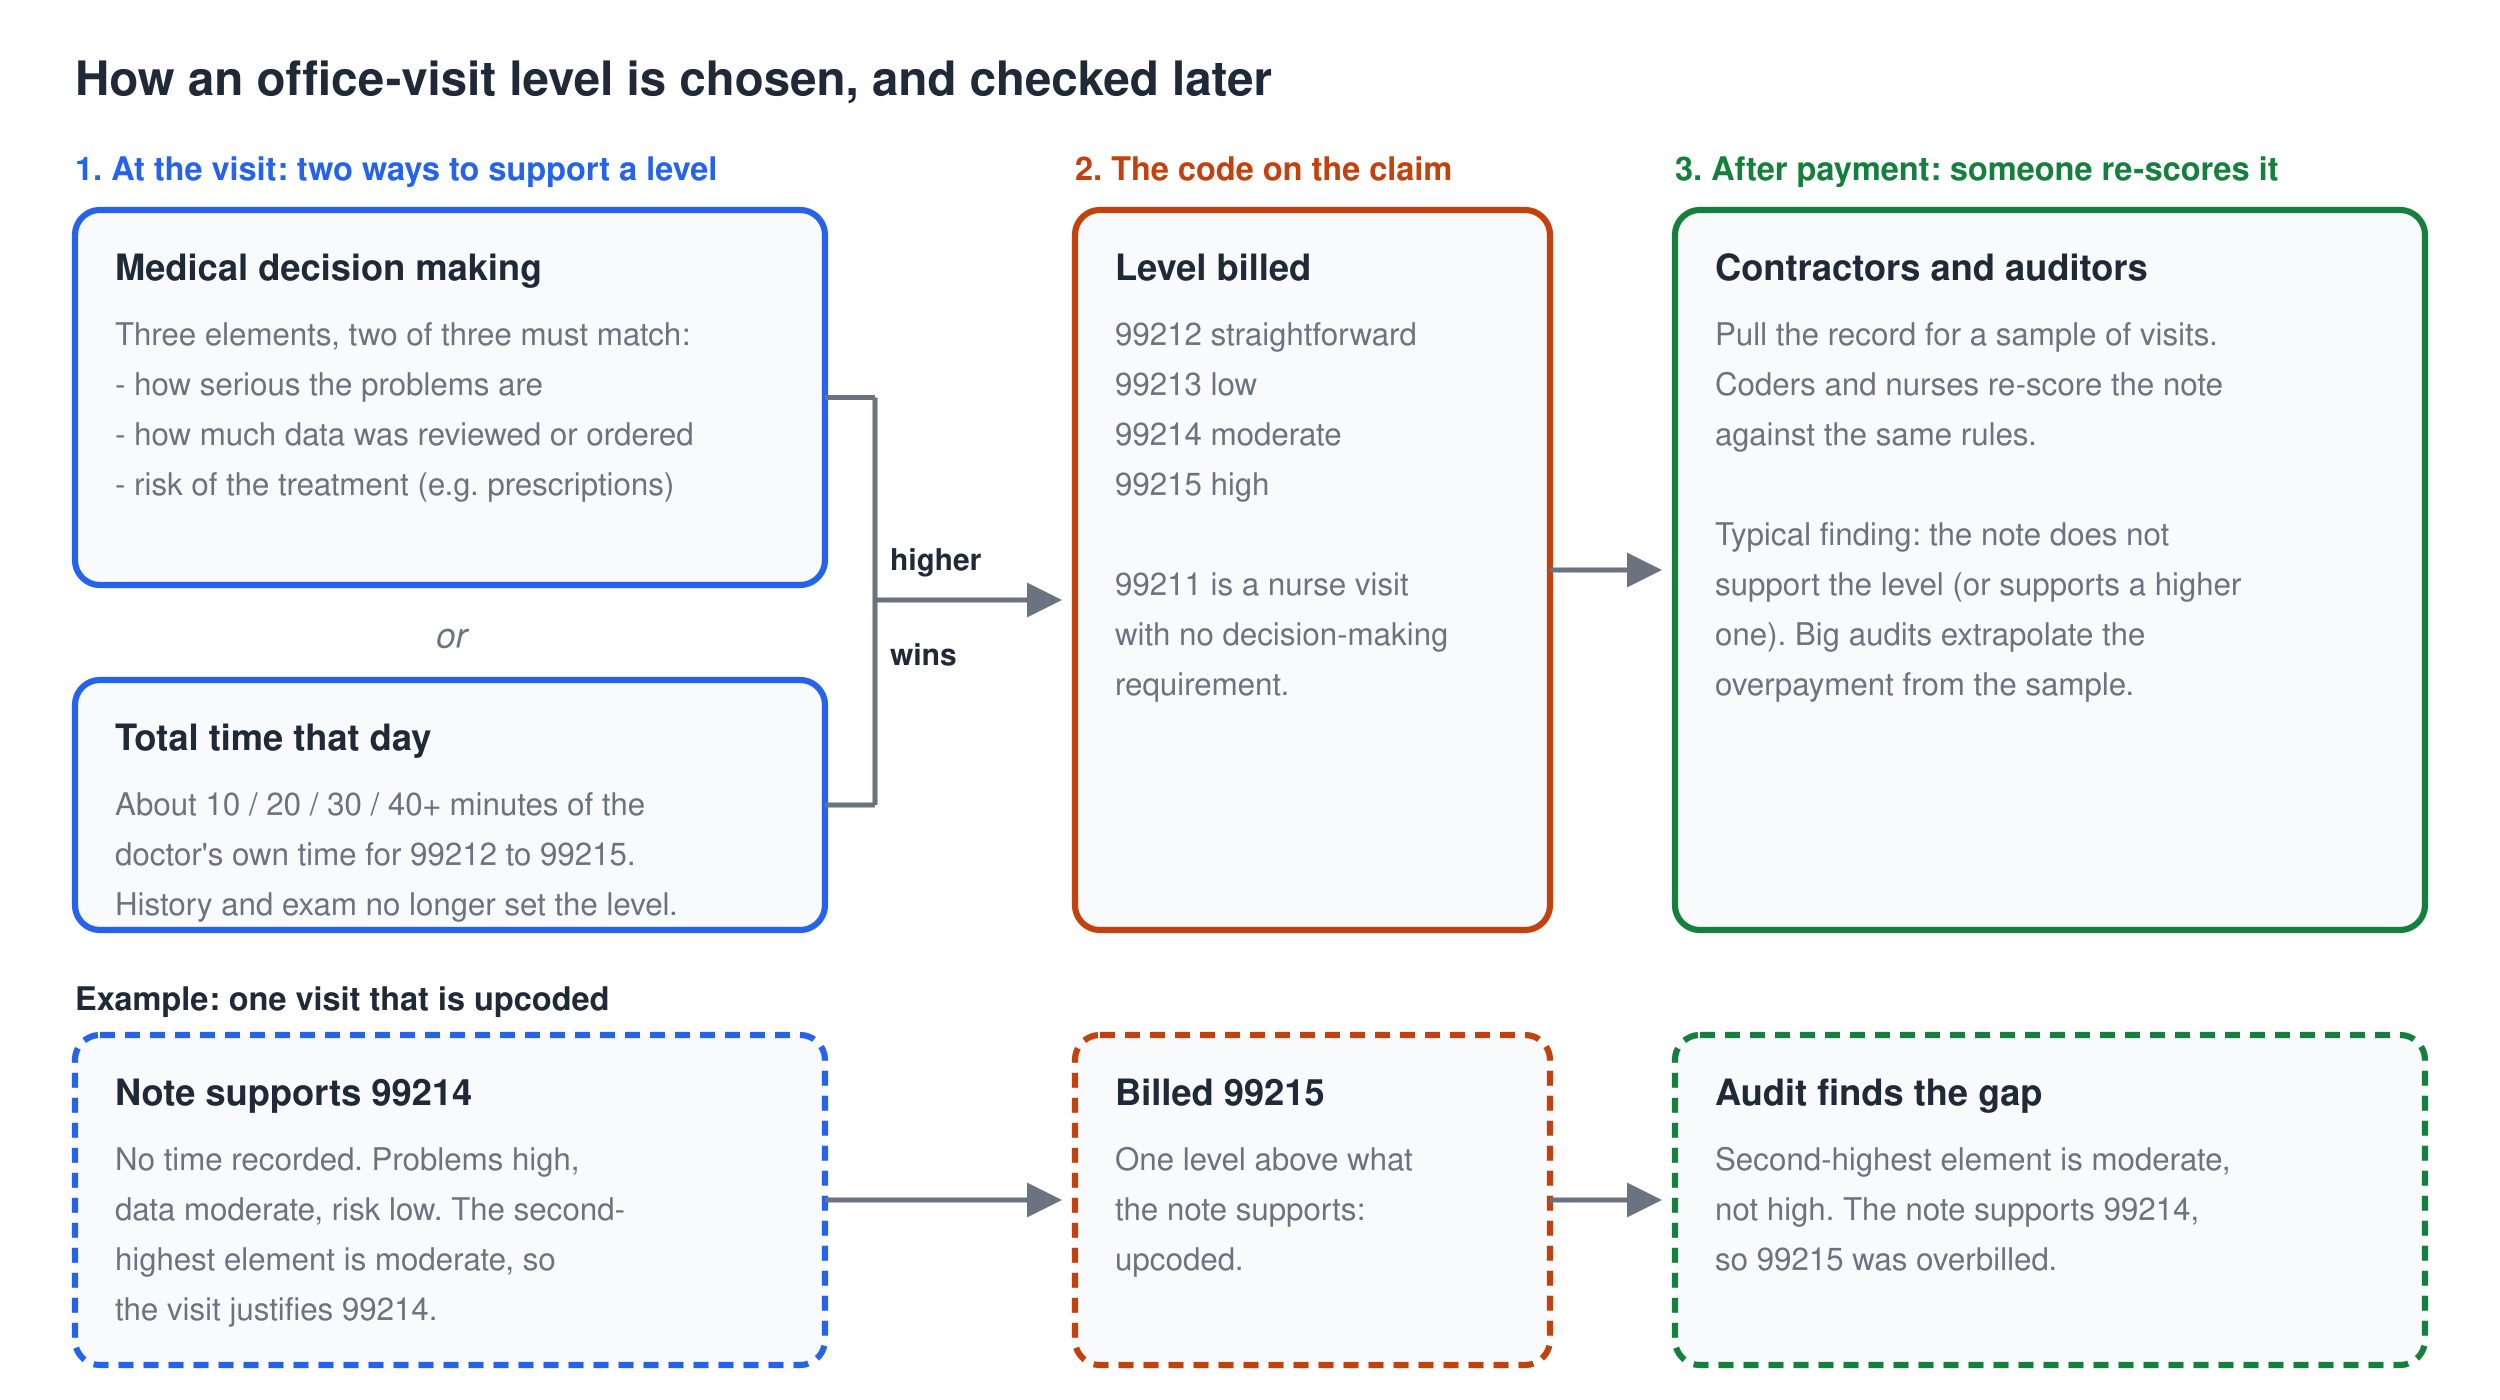
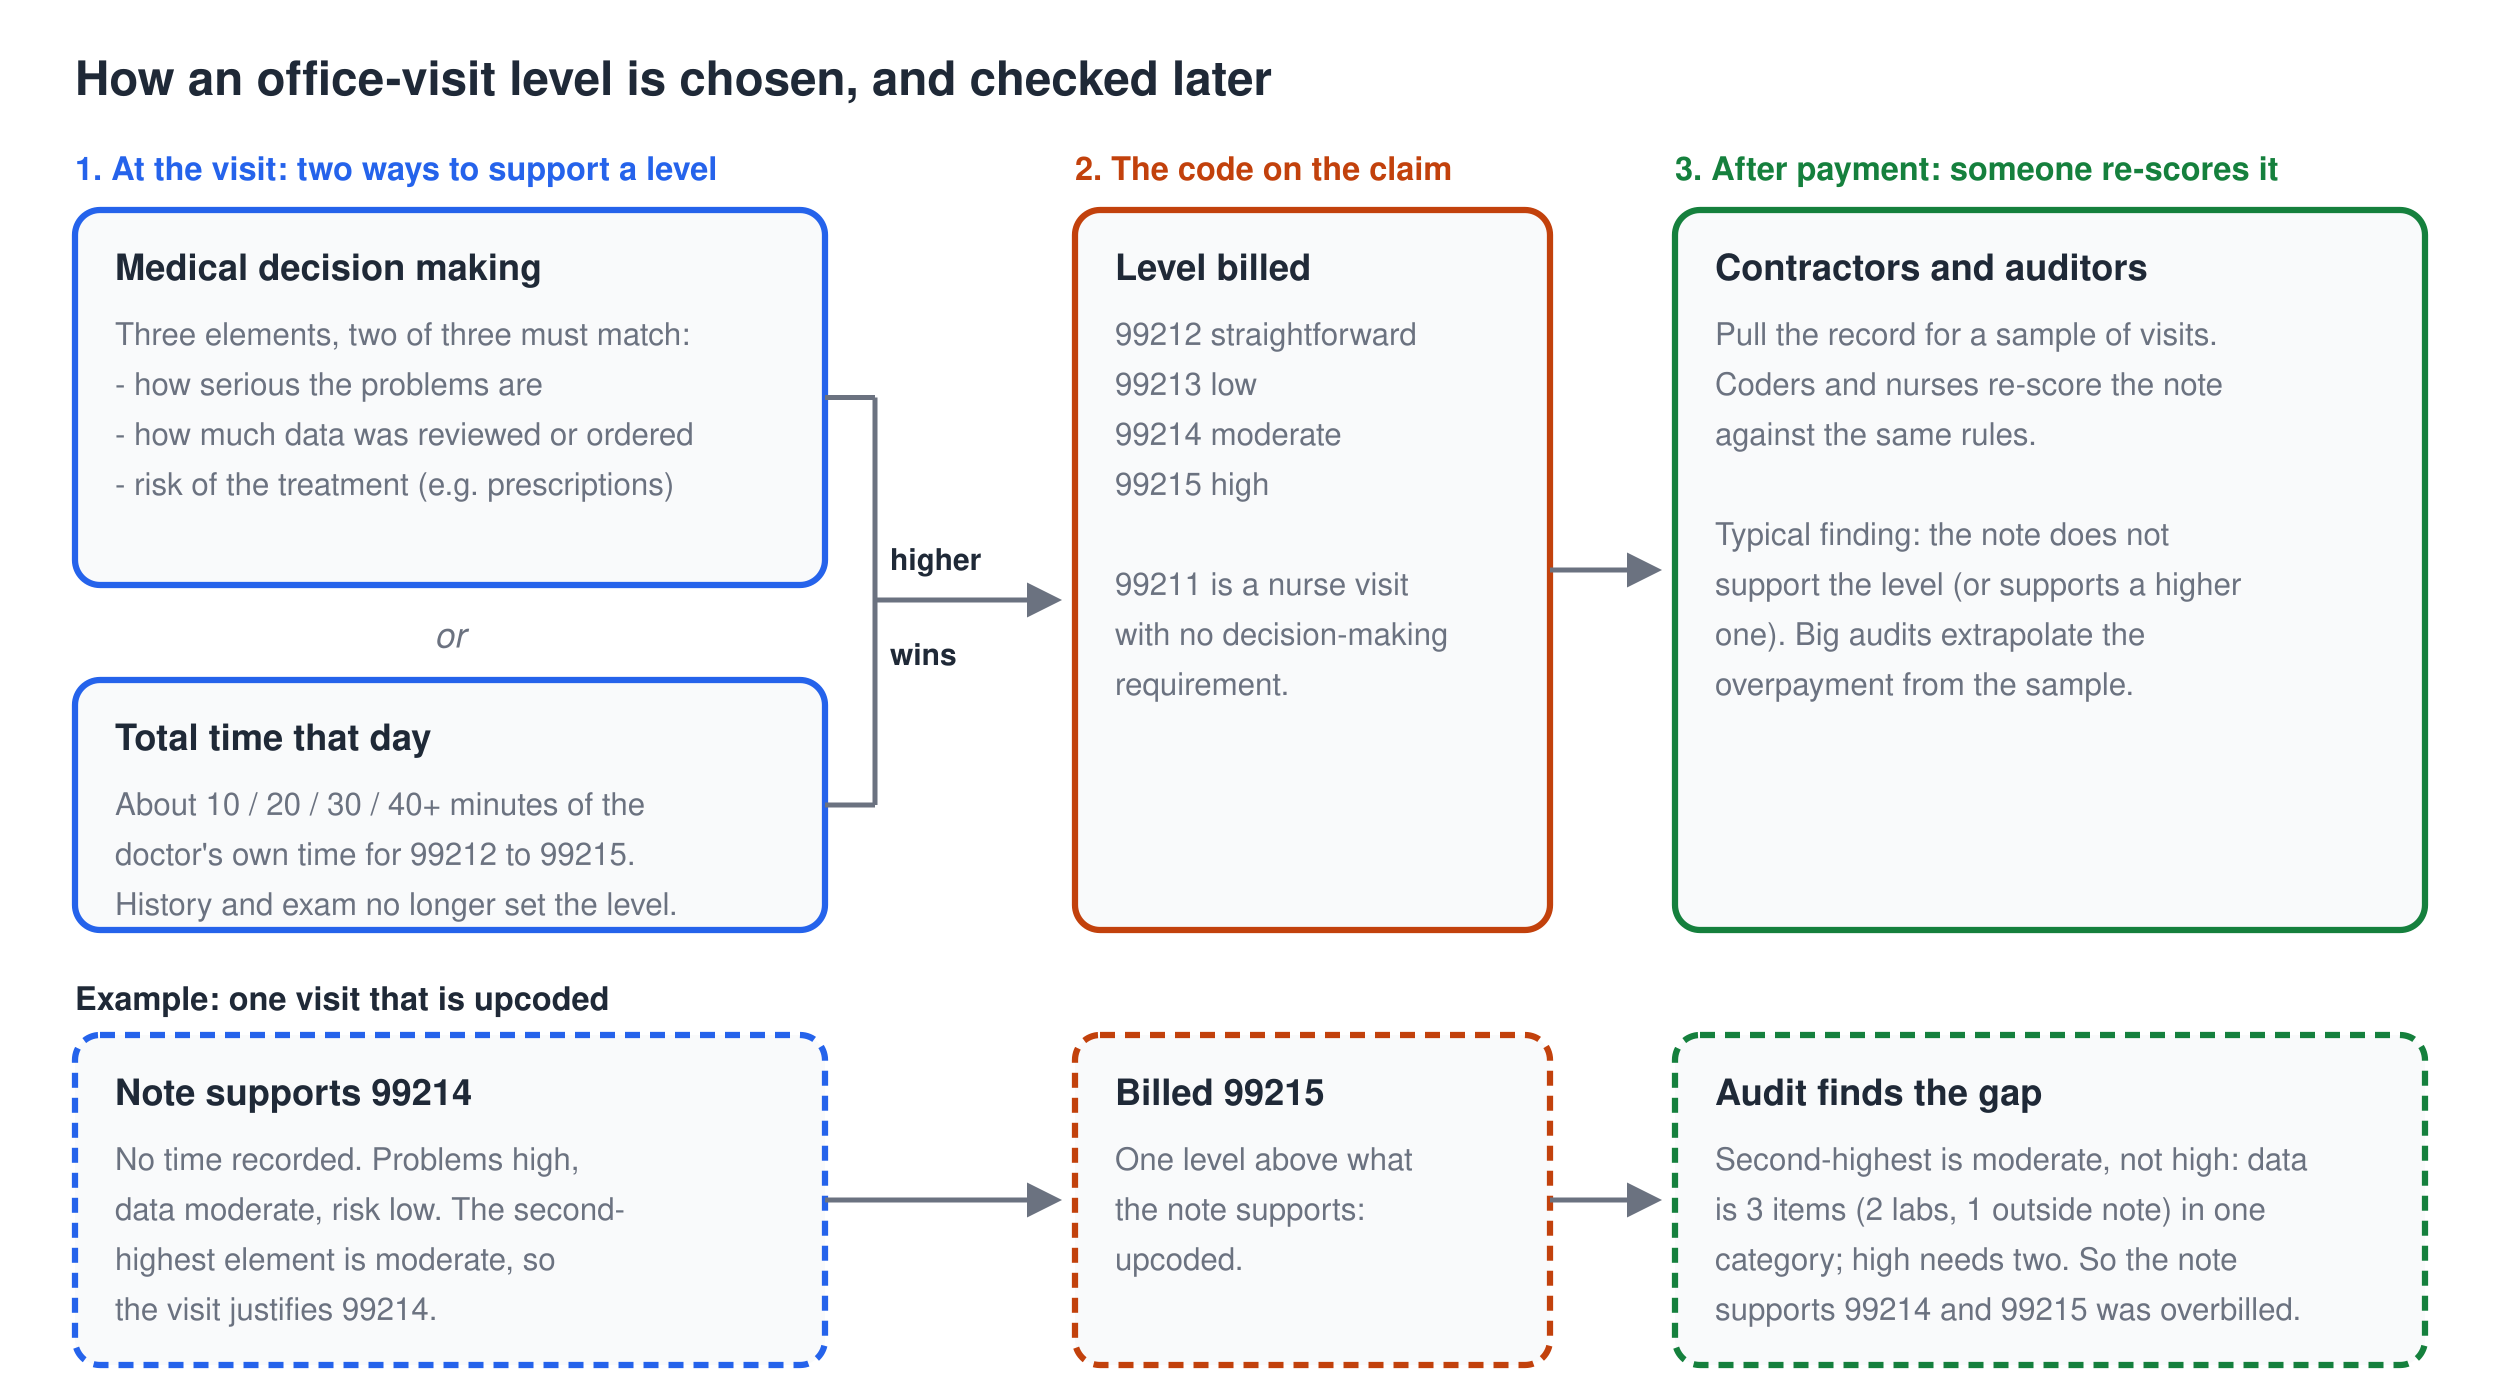
<svg xmlns="http://www.w3.org/2000/svg" viewBox="0 0 1000 560" width="1000" height="560" font-family="Helvetica, Arial, sans-serif">
  <rect width="1000" height="560" fill="#ffffff" />
  <text x="30" y="38" font-size="19" font-weight="bold" fill="#1f2937">How an office-visit level is chosen, and checked later</text>
  <defs>
    <marker id="a" viewBox="0 0 10 10" refX="8" refY="5" markerWidth="7" markerHeight="7" orient="auto">
      <path d="M0 0 L10 5 L0 10 z" fill="#6b7280" />
    </marker>
  </defs>
  <text x="30" y="72" font-size="13" font-weight="bold" fill="#2563eb">1. At the visit: two ways to support a level</text>
  <rect x="30" y="84" width="300" height="150" rx="10" fill="#f9fafb" stroke="#2563eb" stroke-width="2.5" />
  <text x="46" y="112" font-size="14.5" font-weight="bold" fill="#1f2937">Medical decision making</text>
  <text x="46" y="138" font-size="12.5" fill="#6b7280">Three elements, two of three must match:</text>
  <text x="46" y="158" font-size="12.5" fill="#6b7280">- how serious the problems are</text>
  <text x="46" y="178" font-size="12.5" fill="#6b7280">- how much data was reviewed or ordered</text>
  <text x="46" y="198" font-size="12.5" fill="#6b7280">- risk of the treatment (e.g. prescriptions)</text>
  <text x="180" y="259" font-size="14" font-style="italic" text-anchor="middle" fill="#6b7280">or</text>
  <rect x="30" y="272" width="300" height="100" rx="10" fill="#f9fafb" stroke="#2563eb" stroke-width="2.5" />
  <text x="46" y="300" font-size="14.5" font-weight="bold" fill="#1f2937">Total time that day</text>
  <text x="46" y="326" font-size="12.5" fill="#6b7280">About 10 / 20 / 30 / 40+ minutes of the</text>
  <text x="46" y="346" font-size="12.5" fill="#6b7280">doctor's own time for 99212 to 99215.</text>
  <text x="46" y="366" font-size="12.5" fill="#6b7280">History and exam no longer set the level.</text>
  <path d="M330 159 L350 159" stroke="#6b7280" stroke-width="2" />
  <path d="M330 322 L350 322" stroke="#6b7280" stroke-width="2" />
  <path d="M350 159 L350 322" stroke="#6b7280" stroke-width="2" />
  <path d="M350 240 L422 240" stroke="#6b7280" stroke-width="2" marker-end="url(#a)" />
  <text x="356" y="228" font-size="12" font-weight="bold" fill="#1f2937">higher</text>
  <text x="356" y="266" font-size="12" font-weight="bold" fill="#1f2937">wins</text>
  <text x="430" y="72" font-size="13" font-weight="bold" fill="#c2410c">2. The code on the claim</text>
  <rect x="430" y="84" width="190" height="288" rx="10" fill="#f9fafb" stroke="#c2410c" stroke-width="2.5" />
  <text x="446" y="112" font-size="14.5" font-weight="bold" fill="#1f2937">Level billed</text>
  <text x="446" y="138" font-size="12.5" fill="#6b7280">99212  straightforward</text>
  <text x="446" y="158" font-size="12.5" fill="#6b7280">99213  low</text>
  <text x="446" y="178" font-size="12.5" fill="#6b7280">99214  moderate</text>
  <text x="446" y="198" font-size="12.5" fill="#6b7280">99215  high</text>
  <text x="446" y="218" font-size="12.5" fill="#6b7280" />
  <text x="446" y="238" font-size="12.5" fill="#6b7280">99211 is a nurse visit</text>
  <text x="446" y="258" font-size="12.5" fill="#6b7280">with no decision-making</text>
  <text x="446" y="278" font-size="12.5" fill="#6b7280">requirement.</text>
  <path d="M620 228 L662 228" stroke="#6b7280" stroke-width="2" marker-end="url(#a)" />
  <text x="670" y="72" font-size="13" font-weight="bold" fill="#15803d">3. After payment: someone re-scores it</text>
  <rect x="670" y="84" width="300" height="288" rx="10" fill="#f9fafb" stroke="#15803d" stroke-width="2.5" />
  <text x="686" y="112" font-size="14.5" font-weight="bold" fill="#1f2937">Contractors and auditors</text>
  <text x="686" y="138" font-size="12.5" fill="#6b7280">Pull the record for a sample of visits.</text>
  <text x="686" y="158" font-size="12.5" fill="#6b7280">Coders and nurses re-score the note</text>
  <text x="686" y="178" font-size="12.5" fill="#6b7280">against the same rules.</text>
  <text x="686" y="198" font-size="12.5" fill="#6b7280" />
  <text x="686" y="218" font-size="12.5" fill="#6b7280">Typical finding: the note does not</text>
  <text x="686" y="238" font-size="12.5" fill="#6b7280">support the level (or supports a higher</text>
  <text x="686" y="258" font-size="12.5" fill="#6b7280">one). Big audits extrapolate the</text>
  <text x="686" y="278" font-size="12.5" fill="#6b7280">overpayment from the sample.</text>
  <text x="30" y="404" font-size="13" font-weight="bold" fill="#1f2937">Example: one visit that is upcoded</text>
  <rect x="30" y="414" width="300" height="132" rx="10" fill="#f9fafb" stroke="#2563eb" stroke-width="2.5" stroke-dasharray="6 4" />
  <text x="46" y="442" font-size="14.5" font-weight="bold" fill="#1f2937">Note supports 99214</text>
  <text x="46" y="468" font-size="12.5" fill="#6b7280">No time recorded. Problems high,</text>
  <text x="46" y="488" font-size="12.5" fill="#6b7280">data moderate, risk low. The second-</text>
  <text x="46" y="508" font-size="12.5" fill="#6b7280">highest element is moderate, so</text>
  <text x="46" y="528" font-size="12.5" fill="#6b7280">the visit justifies 99214.</text>
  <rect x="430" y="414" width="190" height="132" rx="10" fill="#f9fafb" stroke="#c2410c" stroke-width="2.5" stroke-dasharray="6 4" />
  <text x="446" y="442" font-size="14.5" font-weight="bold" fill="#1f2937">Billed 99215</text>
  <text x="446" y="468" font-size="12.5" fill="#6b7280">One level above what</text>
  <text x="446" y="488" font-size="12.5" fill="#6b7280">the note supports:</text>
  <text x="446" y="508" font-size="12.5" fill="#6b7280">upcoded.</text>
  <rect x="670" y="414" width="300" height="132" rx="10" fill="#f9fafb" stroke="#15803d" stroke-width="2.5" stroke-dasharray="6 4" />
  <text x="686" y="442" font-size="14.5" font-weight="bold" fill="#1f2937">Audit finds the gap</text>
-   <text x="686" y="468" font-size="12.5" fill="#6b7280">Second-highest element is moderate,</text>
-   <text x="686" y="488" font-size="12.5" fill="#6b7280">not high. The note supports 99214,</text>
-   <text x="686" y="508" font-size="12.5" fill="#6b7280">so 99215 was overbilled.</text>
+   <text x="686" y="468" font-size="12.5" fill="#6b7280">Second-highest is moderate, not high: data</text>
+   <text x="686" y="488" font-size="12.5" fill="#6b7280">is 3 items (2 labs, 1 outside note) in one</text>
+   <text x="686" y="508" font-size="12.5" fill="#6b7280">category; high needs two. So the note</text>
+   <text x="686" y="528" font-size="12.5" fill="#6b7280">supports 99214 and 99215 was overbilled.</text>
  <path d="M330 480 L422 480" stroke="#6b7280" stroke-width="2" marker-end="url(#a)" />
  <path d="M620 480 L662 480" stroke="#6b7280" stroke-width="2" marker-end="url(#a)" />
</svg>
